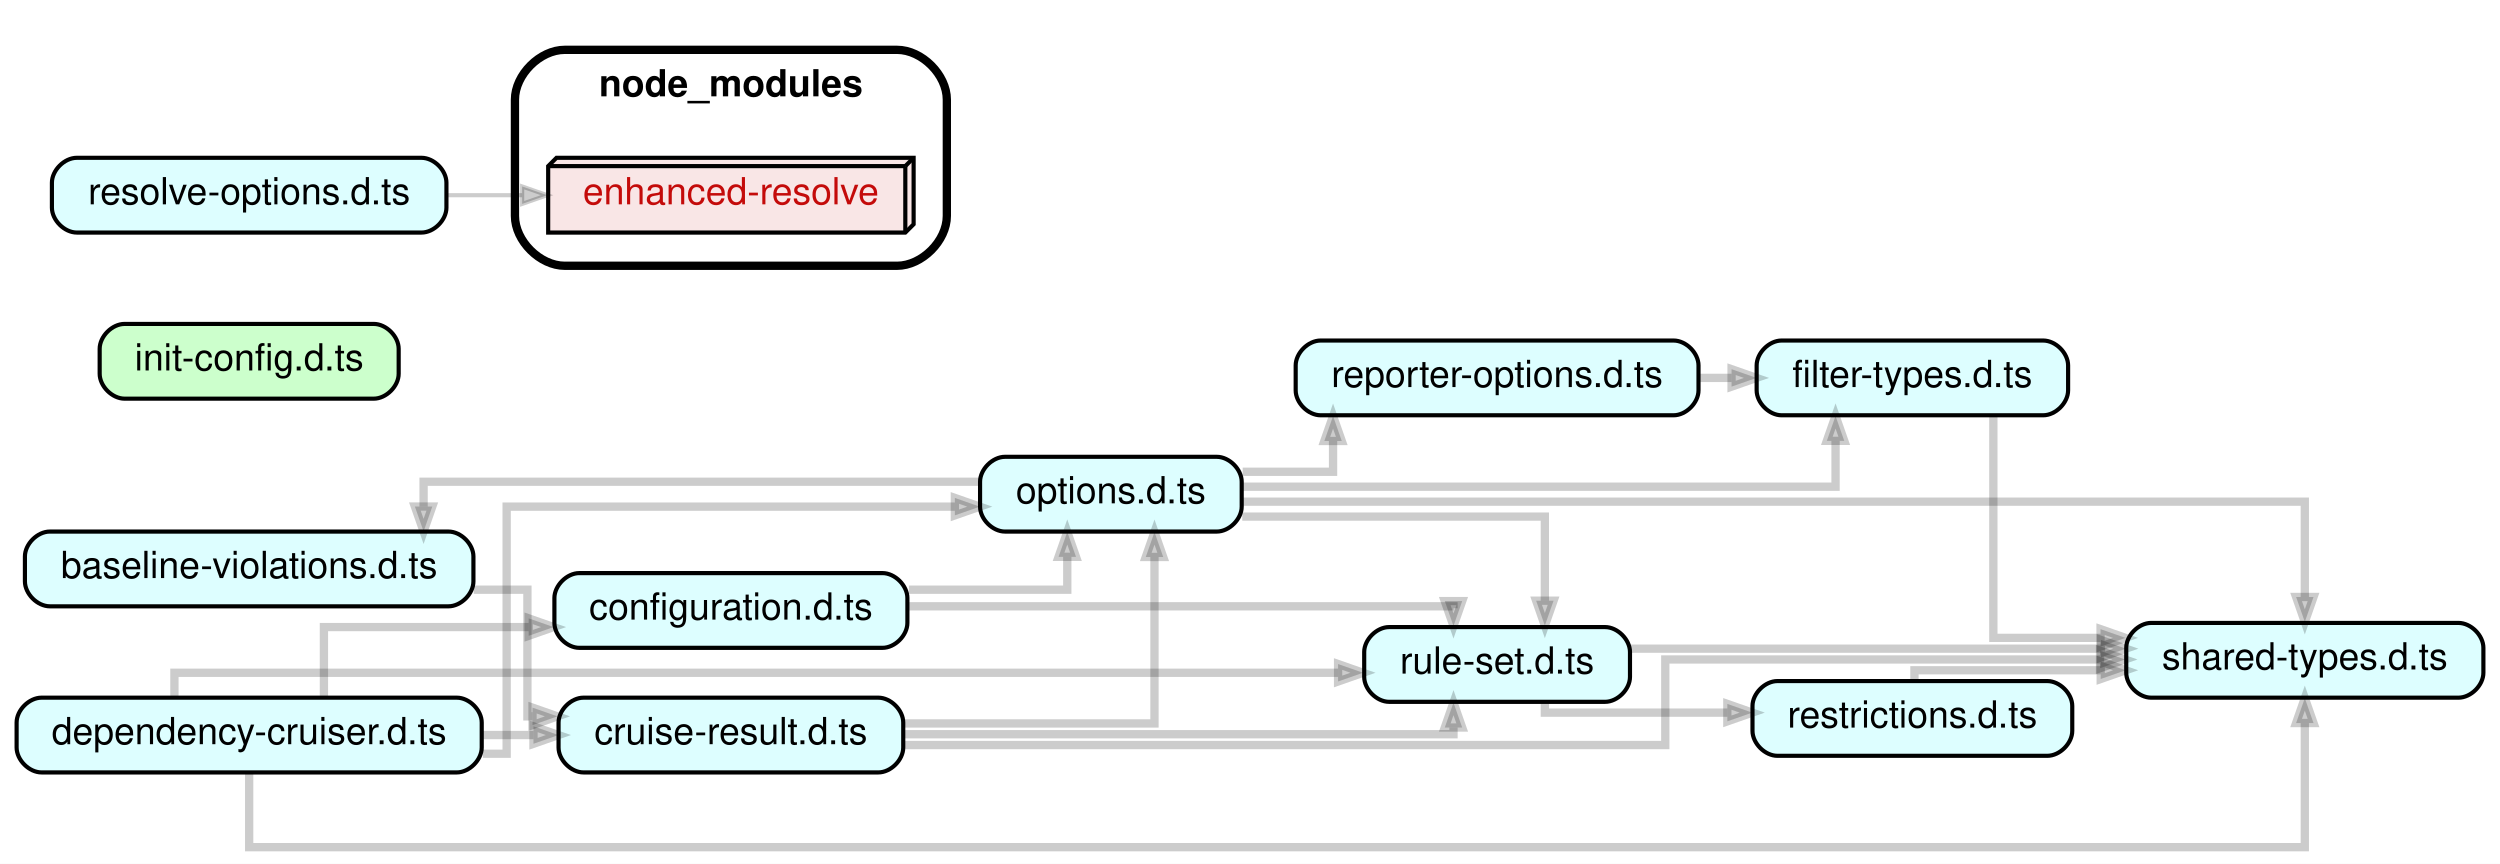
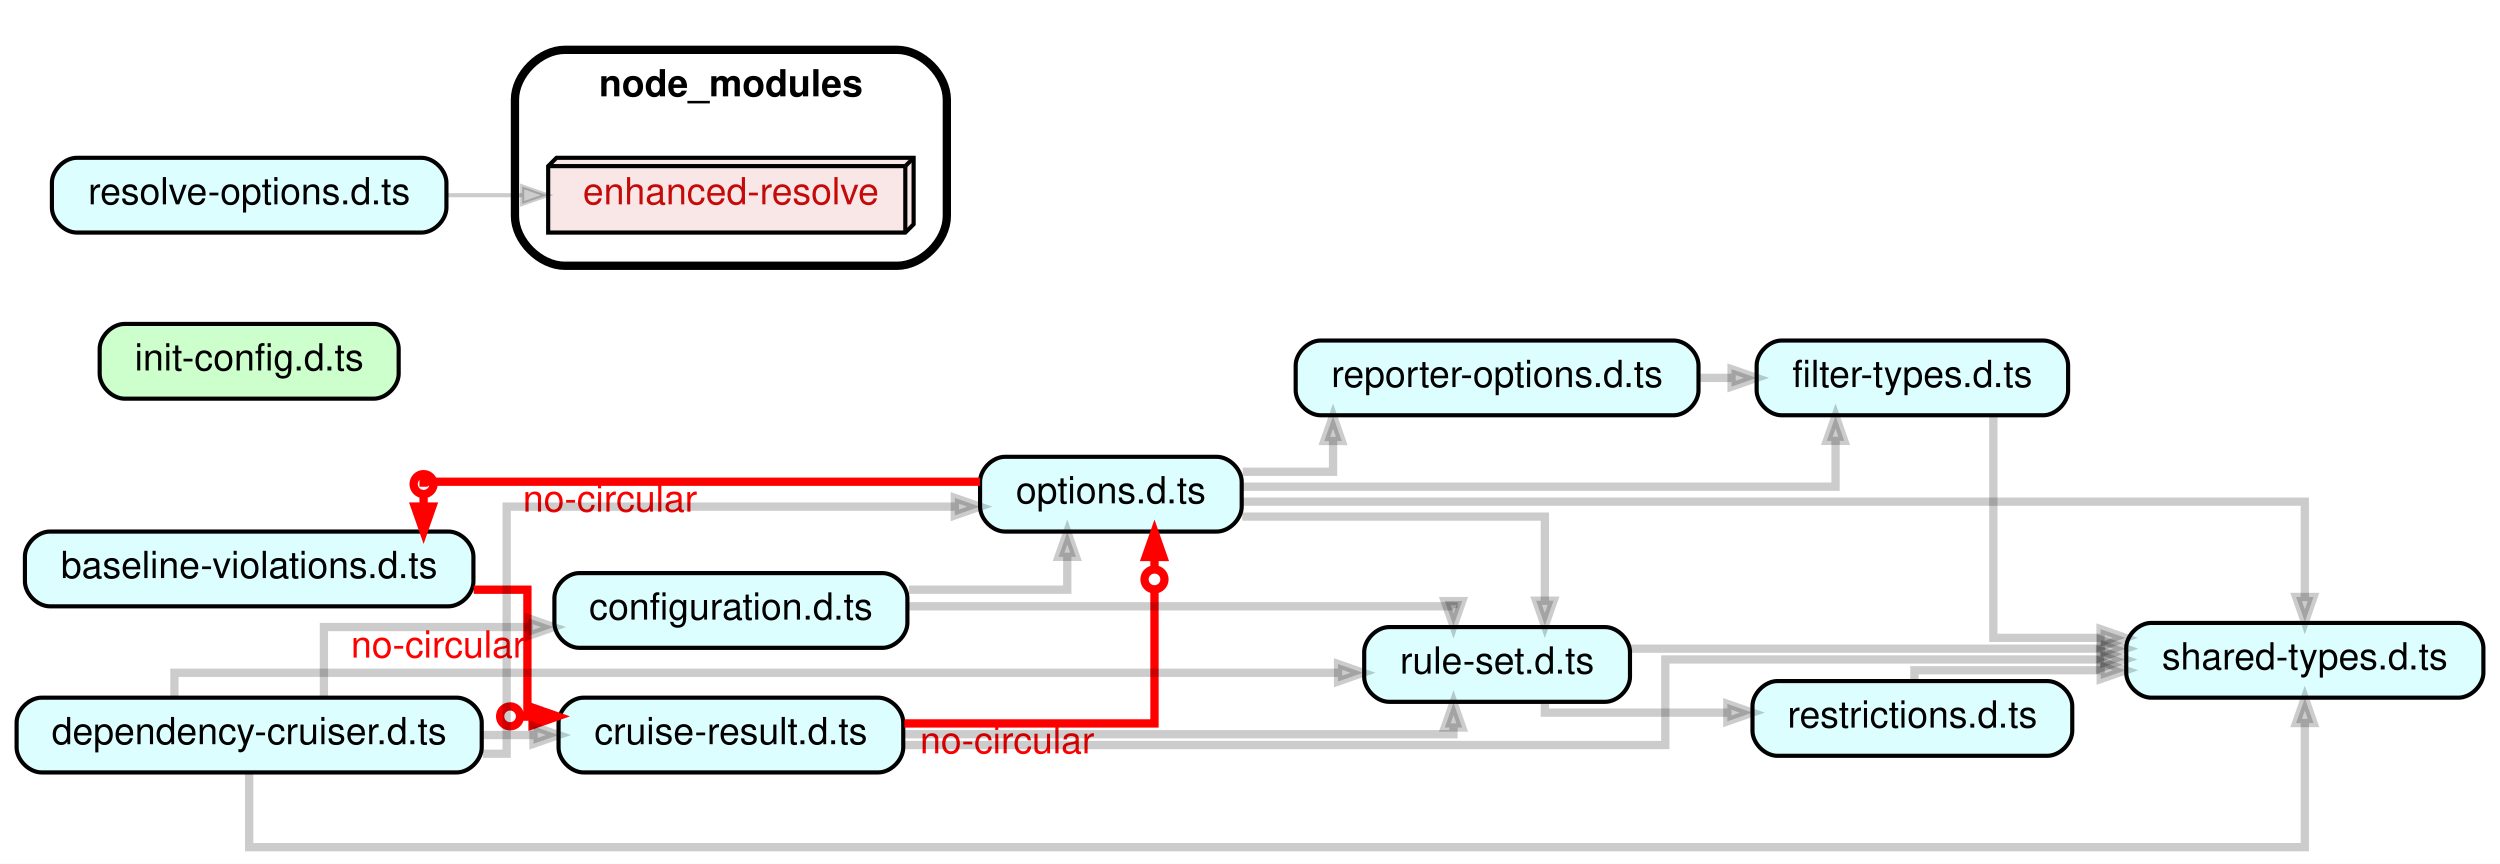
<svg xmlns="http://www.w3.org/2000/svg" xmlns:xlink="http://www.w3.org/1999/xlink" width="602pt" height="208pt" viewBox="0.00 0.00 602.00 208.00">
  <g id="graph0" class="graph" transform="scale(1 1) rotate(0) translate(4 204)">
    <polygon fill="white" stroke="transparent" points="-4,4 -4,-204 598,-204 598,4 -4,4" />
    <g id="clust1" class="cluster">
      <path fill="#ffffff" stroke="black" stroke-width="2" d="M132,-140C132,-140 212,-140 212,-140 218,-140 224,-146 224,-152 224,-152 224,-180 224,-180 224,-186 218,-192 212,-192 212,-192 132,-192 132,-192 126,-192 120,-186 120,-180 120,-180 120,-152 120,-152 120,-146 126,-140 132,-140" />
      <text text-anchor="middle" x="172" y="-180.8" font-family="Helvetica,sans-Serif" font-weight="bold" font-size="9.00">node_modules</text>
    </g>
    <g id="node1" class="node">
      <g id="a_node1">
        <a xlink:href="https://github.com/sverweij/dependency-cruiser/blob/develop/baseline-violations.d.ts" xlink:title="baseline-violations.d.ts">
          <path fill="#ddfeff" stroke="black" d="M104,-76C104,-76 8,-76 8,-76 5,-76 2,-73 2,-70 2,-70 2,-64 2,-64 2,-61 5,-58 8,-58 8,-58 104,-58 104,-58 107,-58 110,-61 110,-64 110,-64 110,-70 110,-70 110,-73 107,-76 104,-76" />
          <text text-anchor="middle" x="56" y="-64.8" font-family="Helvetica,sans-Serif" font-size="9.00">baseline-violations.d.ts</text>
        </a>
      </g>
    </g>
    <g id="node2" class="node">
      <g id="a_node2">
        <a xlink:href="https://github.com/sverweij/dependency-cruiser/blob/develop/cruise-result.d.ts" xlink:title="cruise-result.d.ts">
          <path fill="#ddfeff" stroke="black" d="M207.5,-36C207.5,-36 136.5,-36 136.5,-36 133.5,-36 130.5,-33 130.5,-30 130.5,-30 130.5,-24 130.5,-24 130.5,-21 133.5,-18 136.5,-18 136.5,-18 207.5,-18 207.5,-18 210.5,-18 213.5,-21 213.5,-24 213.5,-24 213.5,-30 213.5,-30 213.5,-33 210.5,-36 207.5,-36" />
          <text text-anchor="middle" x="172" y="-24.8" font-family="Helvetica,sans-Serif" font-size="9.00">cruise-result.d.ts</text>
        </a>
      </g>
    </g>
    <g id="edge1" class="edge">
-       <path fill="none" stroke="#000000" stroke-width="2" stroke-opacity="0.2" d="M110.08,-62C117.7,-62 123,-62 123,-62 123,-62 123,-31.5 123,-31.5 123,-31.5 124.23,-31.5 124.23,-31.5" />
-       <polygon fill="#000000" fill-opacity="0.2" stroke="#000000" stroke-width="2" stroke-opacity="0.2" points="124.23,-33.6 130.23,-31.5 124.23,-29.4 124.23,-33.6" />
+       <g id="a_edge1">
+         <a xlink:title="no-circular">
+           <path fill="none" stroke="red" stroke-width="2" d="M110.08,-62C117.7,-62 123,-62 123,-62 123,-62 123,-31.5 123,-31.5 123,-31.5 123.72,-31.5 123.72,-31.5" />
+           <polygon fill="red" stroke="red" stroke-width="2" points="124.23,-33.6 130.23,-31.5 124.23,-29.4 124.23,-33.6" />
+           <polyline fill="none" stroke="red" stroke-width="2" points="124.23,-31.5 121.23,-31.5 " />
+           <ellipse fill="none" stroke="red" stroke-width="2" cx="118.83" cy="-31.5" rx="2.4" ry="2.4" />
+         </a>
+       </g>
+       <text text-anchor="middle" x="101.5" y="-45.65" font-family="Helvetica,sans-Serif" font-size="9.00" fill="red">no-circular</text>
    </g>
    <g id="node4" class="node">
      <g id="a_node4">
        <a xlink:href="https://github.com/sverweij/dependency-cruiser/blob/develop/options.d.ts" xlink:title="options.d.ts">
          <path fill="#ddfeff" stroke="black" d="M289,-94C289,-94 238,-94 238,-94 235,-94 232,-91 232,-88 232,-88 232,-82 232,-82 232,-79 235,-76 238,-76 238,-76 289,-76 289,-76 292,-76 295,-79 295,-82 295,-82 295,-88 295,-88 295,-91 292,-94 289,-94" />
          <text text-anchor="middle" x="263.5" y="-82.8" font-family="Helvetica,sans-Serif" font-size="9.00">options.d.ts</text>
        </a>
      </g>
    </g>
    <g id="edge4" class="edge">
-       <path fill="none" stroke="#000000" stroke-width="2" stroke-opacity="0.2" d="M213.78,-29.8C241.95,-29.8 274,-29.8 274,-29.8 274,-29.8 274,-69.88 274,-69.88" />
-       <polygon fill="#000000" fill-opacity="0.2" stroke="#000000" stroke-width="2" stroke-opacity="0.2" points="271.9,-69.88 274,-75.88 276.1,-69.88 271.9,-69.88" />
+       <g id="a_edge4">
+         <a xlink:title="no-circular">
+           <path fill="none" stroke="red" stroke-width="2" d="M213.78,-29.8C241.95,-29.8 274,-29.8 274,-29.8 274,-29.8 274,-62.08 274,-62.08" />
+           <polygon fill="red" stroke="red" stroke-width="2" points="271.9,-69.88 274,-75.88 276.1,-69.88 271.9,-69.88" />
+           <polyline fill="none" stroke="red" stroke-width="2" points="274,-69.88 274,-66.88 " />
+           <ellipse fill="none" stroke="red" stroke-width="2" cx="274" cy="-64.48" rx="2.4" ry="2.4" />
+         </a>
+       </g>
+       <text text-anchor="middle" x="238.53" y="-22.6" font-family="Helvetica,sans-Serif" font-size="9.00" fill="red">no-circular</text>
    </g>
    <g id="node5" class="node">
      <g id="a_node5">
        <a xlink:href="https://github.com/sverweij/dependency-cruiser/blob/develop/rule-set.d.ts" xlink:title="rule-set.d.ts">
          <path fill="#ddfeff" stroke="black" d="M382.5,-53C382.5,-53 330.5,-53 330.5,-53 327.5,-53 324.5,-50 324.5,-47 324.5,-47 324.5,-41 324.5,-41 324.5,-38 327.5,-35 330.5,-35 330.5,-35 382.5,-35 382.5,-35 385.5,-35 388.5,-38 388.5,-41 388.5,-41 388.5,-47 388.5,-47 388.5,-50 385.5,-53 382.5,-53" />
          <text text-anchor="middle" x="356.5" y="-41.8" font-family="Helvetica,sans-Serif" font-size="9.00">rule-set.d.ts</text>
        </a>
      </g>
    </g>
    <g id="edge5" class="edge">
      <path fill="none" stroke="#000000" stroke-width="2" stroke-opacity="0.2" d="M213.68,-27.2C265.15,-27.2 346,-27.2 346,-27.2 346,-27.2 346,-28.81 346,-28.81" />
      <polygon fill="#000000" fill-opacity="0.2" stroke="#000000" stroke-width="2" stroke-opacity="0.2" points="343.9,-28.81 346,-34.81 348.1,-28.81 343.9,-28.81" />
    </g>
    <g id="node6" class="node">
      <g id="a_node6">
        <a xlink:href="https://github.com/sverweij/dependency-cruiser/blob/develop/shared-types.d.ts" xlink:title="shared-types.d.ts">
          <path fill="#ddfeff" stroke="black" d="M588,-54C588,-54 514,-54 514,-54 511,-54 508,-51 508,-48 508,-48 508,-42 508,-42 508,-39 511,-36 514,-36 514,-36 588,-36 588,-36 591,-36 594,-39 594,-42 594,-42 594,-48 594,-48 594,-51 591,-54 588,-54" />
          <text text-anchor="middle" x="551" y="-42.8" font-family="Helvetica,sans-Serif" font-size="9.00">shared-types.d.ts</text>
        </a>
      </g>
    </g>
    <g id="edge6" class="edge">
      <path fill="none" stroke="#000000" stroke-width="2" stroke-opacity="0.2" d="M213.53,-24.6C278.54,-24.6 397,-24.6 397,-24.6 397,-24.6 397,-45.2 397,-45.2 397,-45.2 501.69,-45.2 501.69,-45.2" />
      <polygon fill="#000000" fill-opacity="0.2" stroke="#000000" stroke-width="2" stroke-opacity="0.2" points="501.69,-47.3 507.69,-45.2 501.69,-43.1 501.69,-47.3" />
    </g>
    <g id="node3" class="node">
      <g id="a_node3">
        <a xlink:href="https://github.com/sverweij/dependency-cruiser/blob/develop/configuration.d.ts" xlink:title="configuration.d.ts">
          <path fill="#ddfeff" stroke="black" d="M208.5,-66C208.5,-66 135.5,-66 135.5,-66 132.5,-66 129.5,-63 129.5,-60 129.5,-60 129.5,-54 129.5,-54 129.5,-51 132.5,-48 135.5,-48 135.5,-48 208.5,-48 208.5,-48 211.5,-48 214.5,-51 214.5,-54 214.5,-54 214.5,-60 214.5,-60 214.5,-63 211.5,-66 208.5,-66" />
          <text text-anchor="middle" x="172" y="-54.8" font-family="Helvetica,sans-Serif" font-size="9.00">configuration.d.ts</text>
        </a>
      </g>
    </g>
    <g id="edge2" class="edge">
      <path fill="none" stroke="#000000" stroke-width="2" stroke-opacity="0.2" d="M214.87,-62C234.3,-62 253,-62 253,-62 253,-62 253,-69.91 253,-69.91" />
      <polygon fill="#000000" fill-opacity="0.2" stroke="#000000" stroke-width="2" stroke-opacity="0.2" points="250.9,-69.91 253,-75.91 255.1,-69.91 250.9,-69.91" />
    </g>
    <g id="edge3" class="edge">
      <path fill="none" stroke="#000000" stroke-width="2" stroke-opacity="0.2" d="M214.57,-58C266.08,-58 346,-58 346,-58 346,-58 346,-57.53 346,-57.53" />
      <polygon fill="#000000" fill-opacity="0.2" stroke="#000000" stroke-width="2" stroke-opacity="0.2" points="348.1,-59.26 346,-53.26 343.9,-59.26 348.1,-59.26" />
    </g>
    <g id="edge13" class="edge">
-       <path fill="none" stroke="#000000" stroke-width="2" stroke-opacity="0.2" d="M231.98,-88C183.96,-88 98,-88 98,-88 98,-88 98,-82.03 98,-82.03" />
-       <polygon fill="#000000" fill-opacity="0.2" stroke="#000000" stroke-width="2" stroke-opacity="0.2" points="100.1,-82.03 98,-76.03 95.9,-82.03 100.1,-82.03" />
+       <g id="a_edge13">
+         <a xlink:title="no-circular">
+           <path fill="none" stroke="red" stroke-width="2" d="M231.98,-88C183.96,-88 98,-88 98,-88 98,-88 98,-86.8 98,-86.8" />
+           <polygon fill="red" stroke="red" stroke-width="2" points="100.1,-82.03 98,-76.03 95.9,-82.03 100.1,-82.03" />
+           <polyline fill="none" stroke="red" stroke-width="2" points="98,-82.03 98,-85.03 " />
+           <ellipse fill="none" stroke="red" stroke-width="2" cx="98" cy="-87.43" rx="2.4" ry="2.4" />
+         </a>
+       </g>
+       <text text-anchor="middle" x="142.89" y="-80.8" font-family="Helvetica,sans-Serif" font-size="9.00" fill="red">no-circular</text>
    </g>
    <g id="edge16" class="edge">
      <path fill="none" stroke="#000000" stroke-width="2" stroke-opacity="0.2" d="M295.14,-79.6C325.89,-79.6 368,-79.6 368,-79.6 368,-79.6 368,-59.35 368,-59.35" />
      <polygon fill="#000000" fill-opacity="0.2" stroke="#000000" stroke-width="2" stroke-opacity="0.2" points="370.1,-59.35 368,-53.35 365.9,-59.35 370.1,-59.35" />
    </g>
    <g id="edge17" class="edge">
      <path fill="none" stroke="#000000" stroke-width="2" stroke-opacity="0.2" d="M295.09,-83.2C369.77,-83.2 551,-83.2 551,-83.2 551,-83.2 551,-60.25 551,-60.25" />
      <polygon fill="#000000" fill-opacity="0.2" stroke="#000000" stroke-width="2" stroke-opacity="0.2" points="553.1,-60.25 551,-54.25 548.9,-60.25 553.1,-60.25" />
    </g>
    <g id="node8" class="node">
      <g id="a_node8">
        <a xlink:href="https://github.com/sverweij/dependency-cruiser/blob/develop/filter-types.d.ts" xlink:title="filter-types.d.ts">
          <path fill="#ddfeff" stroke="black" d="M488,-122C488,-122 425,-122 425,-122 422,-122 419,-119 419,-116 419,-116 419,-110 419,-110 419,-107 422,-104 425,-104 425,-104 488,-104 488,-104 491,-104 494,-107 494,-110 494,-110 494,-116 494,-116 494,-119 491,-122 488,-122" />
          <text text-anchor="middle" x="456.5" y="-110.8" font-family="Helvetica,sans-Serif" font-size="9.00">filter-types.d.ts</text>
        </a>
      </g>
    </g>
    <g id="edge14" class="edge">
      <path fill="none" stroke="#000000" stroke-width="2" stroke-opacity="0.2" d="M295.1,-86.8C345.39,-86.8 438,-86.8 438,-86.8 438,-86.8 438,-97.84 438,-97.84" />
      <polygon fill="#000000" fill-opacity="0.2" stroke="#000000" stroke-width="2" stroke-opacity="0.2" points="435.9,-97.84 438,-103.84 440.1,-97.84 435.9,-97.84" />
    </g>
    <g id="node11" class="node">
      <g id="a_node11">
        <a xlink:href="https://github.com/sverweij/dependency-cruiser/blob/develop/reporter-options.d.ts" xlink:title="reporter-options.d.ts">
          <path fill="#ddfeff" stroke="black" d="M399,-122C399,-122 314,-122 314,-122 311,-122 308,-119 308,-116 308,-116 308,-110 308,-110 308,-107 311,-104 314,-104 314,-104 399,-104 399,-104 402,-104 405,-107 405,-110 405,-110 405,-116 405,-116 405,-119 402,-122 399,-122" />
          <text text-anchor="middle" x="356.5" y="-110.8" font-family="Helvetica,sans-Serif" font-size="9.00">reporter-options.d.ts</text>
        </a>
      </g>
    </g>
    <g id="edge15" class="edge">
      <path fill="none" stroke="#000000" stroke-width="2" stroke-opacity="0.2" d="M295.24,-90.4C306.76,-90.4 317,-90.4 317,-90.4 317,-90.4 317,-97.81 317,-97.81" />
      <polygon fill="#000000" fill-opacity="0.2" stroke="#000000" stroke-width="2" stroke-opacity="0.2" points="314.9,-97.81 317,-103.81 319.1,-97.81 314.9,-97.81" />
    </g>
    <g id="edge22" class="edge">
      <path fill="none" stroke="#000000" stroke-width="2" stroke-opacity="0.2" d="M388.62,-47.8C388.62,-47.8 501.9,-47.8 501.9,-47.8" />
      <polygon fill="#000000" fill-opacity="0.2" stroke="#000000" stroke-width="2" stroke-opacity="0.2" points="501.9,-49.9 507.9,-47.8 501.9,-45.7 501.9,-49.9" />
    </g>
    <g id="node13" class="node">
      <g id="a_node13">
        <a xlink:href="https://github.com/sverweij/dependency-cruiser/blob/develop/restrictions.d.ts" xlink:title="restrictions.d.ts">
          <path fill="#ddfeff" stroke="black" d="M489,-40C489,-40 424,-40 424,-40 421,-40 418,-37 418,-34 418,-34 418,-28 418,-28 418,-25 421,-22 424,-22 424,-22 489,-22 489,-22 492,-22 495,-25 495,-28 495,-28 495,-34 495,-34 495,-37 492,-40 489,-40" />
          <text text-anchor="middle" x="456.5" y="-28.8" font-family="Helvetica,sans-Serif" font-size="9.00">restrictions.d.ts</text>
        </a>
      </g>
    </g>
    <g id="edge21" class="edge">
      <path fill="none" stroke="#000000" stroke-width="2" stroke-opacity="0.2" d="M368,-34.64C368,-33.32 368,-32.4 368,-32.4 368,-32.4 411.94,-32.4 411.94,-32.4" />
      <polygon fill="#000000" fill-opacity="0.2" stroke="#000000" stroke-width="2" stroke-opacity="0.2" points="411.94,-34.5 417.94,-32.4 411.94,-30.3 411.94,-34.5" />
    </g>
    <g id="node7" class="node">
      <g id="a_node7">
        <a xlink:href="https://github.com/sverweij/dependency-cruiser/blob/develop/dependency-cruiser.d.ts" xlink:title="dependency-cruiser.d.ts">
          <path fill="#ddfeff" stroke="black" d="M106,-36C106,-36 6,-36 6,-36 3,-36 0,-33 0,-30 0,-30 0,-24 0,-24 0,-21 3,-18 6,-18 6,-18 106,-18 106,-18 109,-18 112,-21 112,-24 112,-24 112,-30 112,-30 112,-33 109,-36 106,-36" />
          <text text-anchor="middle" x="56" y="-24.8" font-family="Helvetica,sans-Serif" font-size="9.00">dependency-cruiser.d.ts</text>
        </a>
      </g>
    </g>
    <g id="edge8" class="edge">
      <path fill="none" stroke="#000000" stroke-width="2" stroke-opacity="0.2" d="M112.3,-27C112.3,-27 124.46,-27 124.46,-27" />
      <polygon fill="#000000" fill-opacity="0.2" stroke="#000000" stroke-width="2" stroke-opacity="0.2" points="124.46,-29.1 130.46,-27 124.46,-24.9 124.46,-29.1" />
    </g>
    <g id="edge7" class="edge">
      <path fill="none" stroke="#000000" stroke-width="2" stroke-opacity="0.2" d="M74,-36.09C74,-43.59 74,-53 74,-53 74,-53 123.3,-53 123.3,-53" />
      <polygon fill="#000000" fill-opacity="0.2" stroke="#000000" stroke-width="2" stroke-opacity="0.2" points="123.3,-55.1 129.3,-53 123.3,-50.9 123.3,-55.1" />
    </g>
    <g id="edge9" class="edge">
      <path fill="none" stroke="#000000" stroke-width="2" stroke-opacity="0.2" d="M112.28,-22.5C115.82,-22.5 118,-22.5 118,-22.5 118,-22.5 118,-82 118,-82 118,-82 225.93,-82 225.93,-82" />
      <polygon fill="#000000" fill-opacity="0.2" stroke="#000000" stroke-width="2" stroke-opacity="0.2" points="225.93,-84.1 231.93,-82 225.93,-79.9 225.93,-84.1" />
    </g>
    <g id="edge10" class="edge">
      <path fill="none" stroke="#000000" stroke-width="2" stroke-opacity="0.2" d="M38,-36.24C38,-39.33 38,-42 38,-42 38,-42 318.21,-42 318.21,-42" />
      <polygon fill="#000000" fill-opacity="0.2" stroke="#000000" stroke-width="2" stroke-opacity="0.2" points="318.21,-44.1 324.21,-42 318.21,-39.9 318.21,-44.1" />
    </g>
    <g id="edge11" class="edge">
      <path fill="none" stroke="#000000" stroke-width="2" stroke-opacity="0.2" d="M56,-17.86C56,-10.03 56,0 56,0 56,0 551,0 551,0 551,0 551,-29.89 551,-29.89" />
      <polygon fill="#000000" fill-opacity="0.2" stroke="#000000" stroke-width="2" stroke-opacity="0.2" points="548.9,-29.89 551,-35.89 553.1,-29.89 548.9,-29.89" />
    </g>
    <g id="edge12" class="edge">
      <path fill="none" stroke="#000000" stroke-width="2" stroke-opacity="0.2" d="M476,-103.76C476,-86.35 476,-50.4 476,-50.4 476,-50.4 501.81,-50.4 501.81,-50.4" />
      <polygon fill="#000000" fill-opacity="0.2" stroke="#000000" stroke-width="2" stroke-opacity="0.2" points="501.81,-52.5 507.81,-50.4 501.81,-48.3 501.81,-52.5" />
    </g>
    <g id="node9" class="node">
      <g id="a_node9">
        <a xlink:href="https://github.com/sverweij/dependency-cruiser/blob/develop/init-config.d.ts" xlink:title="init-config.d.ts">
          <path fill="#ccffcc" stroke="black" d="M86,-126C86,-126 26,-126 26,-126 23,-126 20,-123 20,-120 20,-120 20,-114 20,-114 20,-111 23,-108 26,-108 26,-108 86,-108 86,-108 89,-108 92,-111 92,-114 92,-114 92,-120 92,-120 92,-123 89,-126 86,-126" />
          <text text-anchor="middle" x="56" y="-114.8" font-family="Helvetica,sans-Serif" font-size="9.00">init-config.d.ts</text>
        </a>
      </g>
    </g>
    <g id="node10" class="node">
      <g id="a_node10">
        <a xlink:href="https://github.com/sverweij/dependency-cruiser/blob/develop/node_modules/enhanced-resolve" xlink:title="enhanced-resolve">
          <polygon fill="#c40b0a" fill-opacity="0.102" stroke="black" points="216,-166 130,-166 128,-164 128,-148 214,-148 216,-150 216,-166" />
          <polyline fill="none" stroke="black" points="214,-164 128,-164 " />
          <polyline fill="none" stroke="black" points="214,-164 214,-148 " />
          <polyline fill="none" stroke="black" points="214,-164 216,-166 " />
          <text text-anchor="middle" x="172" y="-154.8" font-family="Helvetica,sans-Serif" font-size="9.00" fill="#c40b0a">enhanced-resolve</text>
        </a>
      </g>
    </g>
    <g id="edge18" class="edge">
      <path fill="none" stroke="#000000" stroke-width="2" stroke-opacity="0.2" d="M405.04,-113C405.04,-113 412.96,-113 412.96,-113" />
      <polygon fill="#000000" fill-opacity="0.2" stroke="#000000" stroke-width="2" stroke-opacity="0.2" points="412.96,-115.1 418.96,-113 412.96,-110.9 412.96,-115.1" />
    </g>
    <g id="node12" class="node">
      <g id="a_node12">
        <a xlink:href="https://github.com/sverweij/dependency-cruiser/blob/develop/resolve-options.d.ts" xlink:title="resolve-options.d.ts">
          <path fill="#ddfeff" stroke="black" d="M97.5,-166C97.5,-166 14.5,-166 14.5,-166 11.5,-166 8.5,-163 8.5,-160 8.5,-160 8.5,-154 8.5,-154 8.5,-151 11.5,-148 14.5,-148 14.5,-148 97.5,-148 97.5,-148 100.5,-148 103.5,-151 103.5,-154 103.5,-154 103.5,-160 103.5,-160 103.5,-163 100.5,-166 97.5,-166" />
          <text text-anchor="middle" x="56" y="-154.8" font-family="Helvetica,sans-Serif" font-size="9.00">resolve-options.d.ts</text>
        </a>
      </g>
    </g>
    <g id="edge19" class="edge">
      <path fill="none" stroke="#000000" stroke-opacity="0.2" d="M103.52,-157C103.52,-157 121.73,-157 121.73,-157" />
      <polygon fill="#000000" fill-opacity="0.2" stroke="#000000" stroke-opacity="0.2" points="121.73,-159.1 127.73,-157 121.73,-154.9 121.73,-159.1" />
    </g>
    <g id="edge20" class="edge">
      <path fill="none" stroke="#000000" stroke-width="2" stroke-opacity="0.2" d="M457,-40.36C457,-41.68 457,-42.6 457,-42.6 457,-42.6 501.85,-42.6 501.85,-42.6" />
      <polygon fill="#000000" fill-opacity="0.2" stroke="#000000" stroke-width="2" stroke-opacity="0.2" points="501.85,-44.7 507.85,-42.6 501.85,-40.5 501.85,-44.7" />
    </g>
  </g>
</svg>
